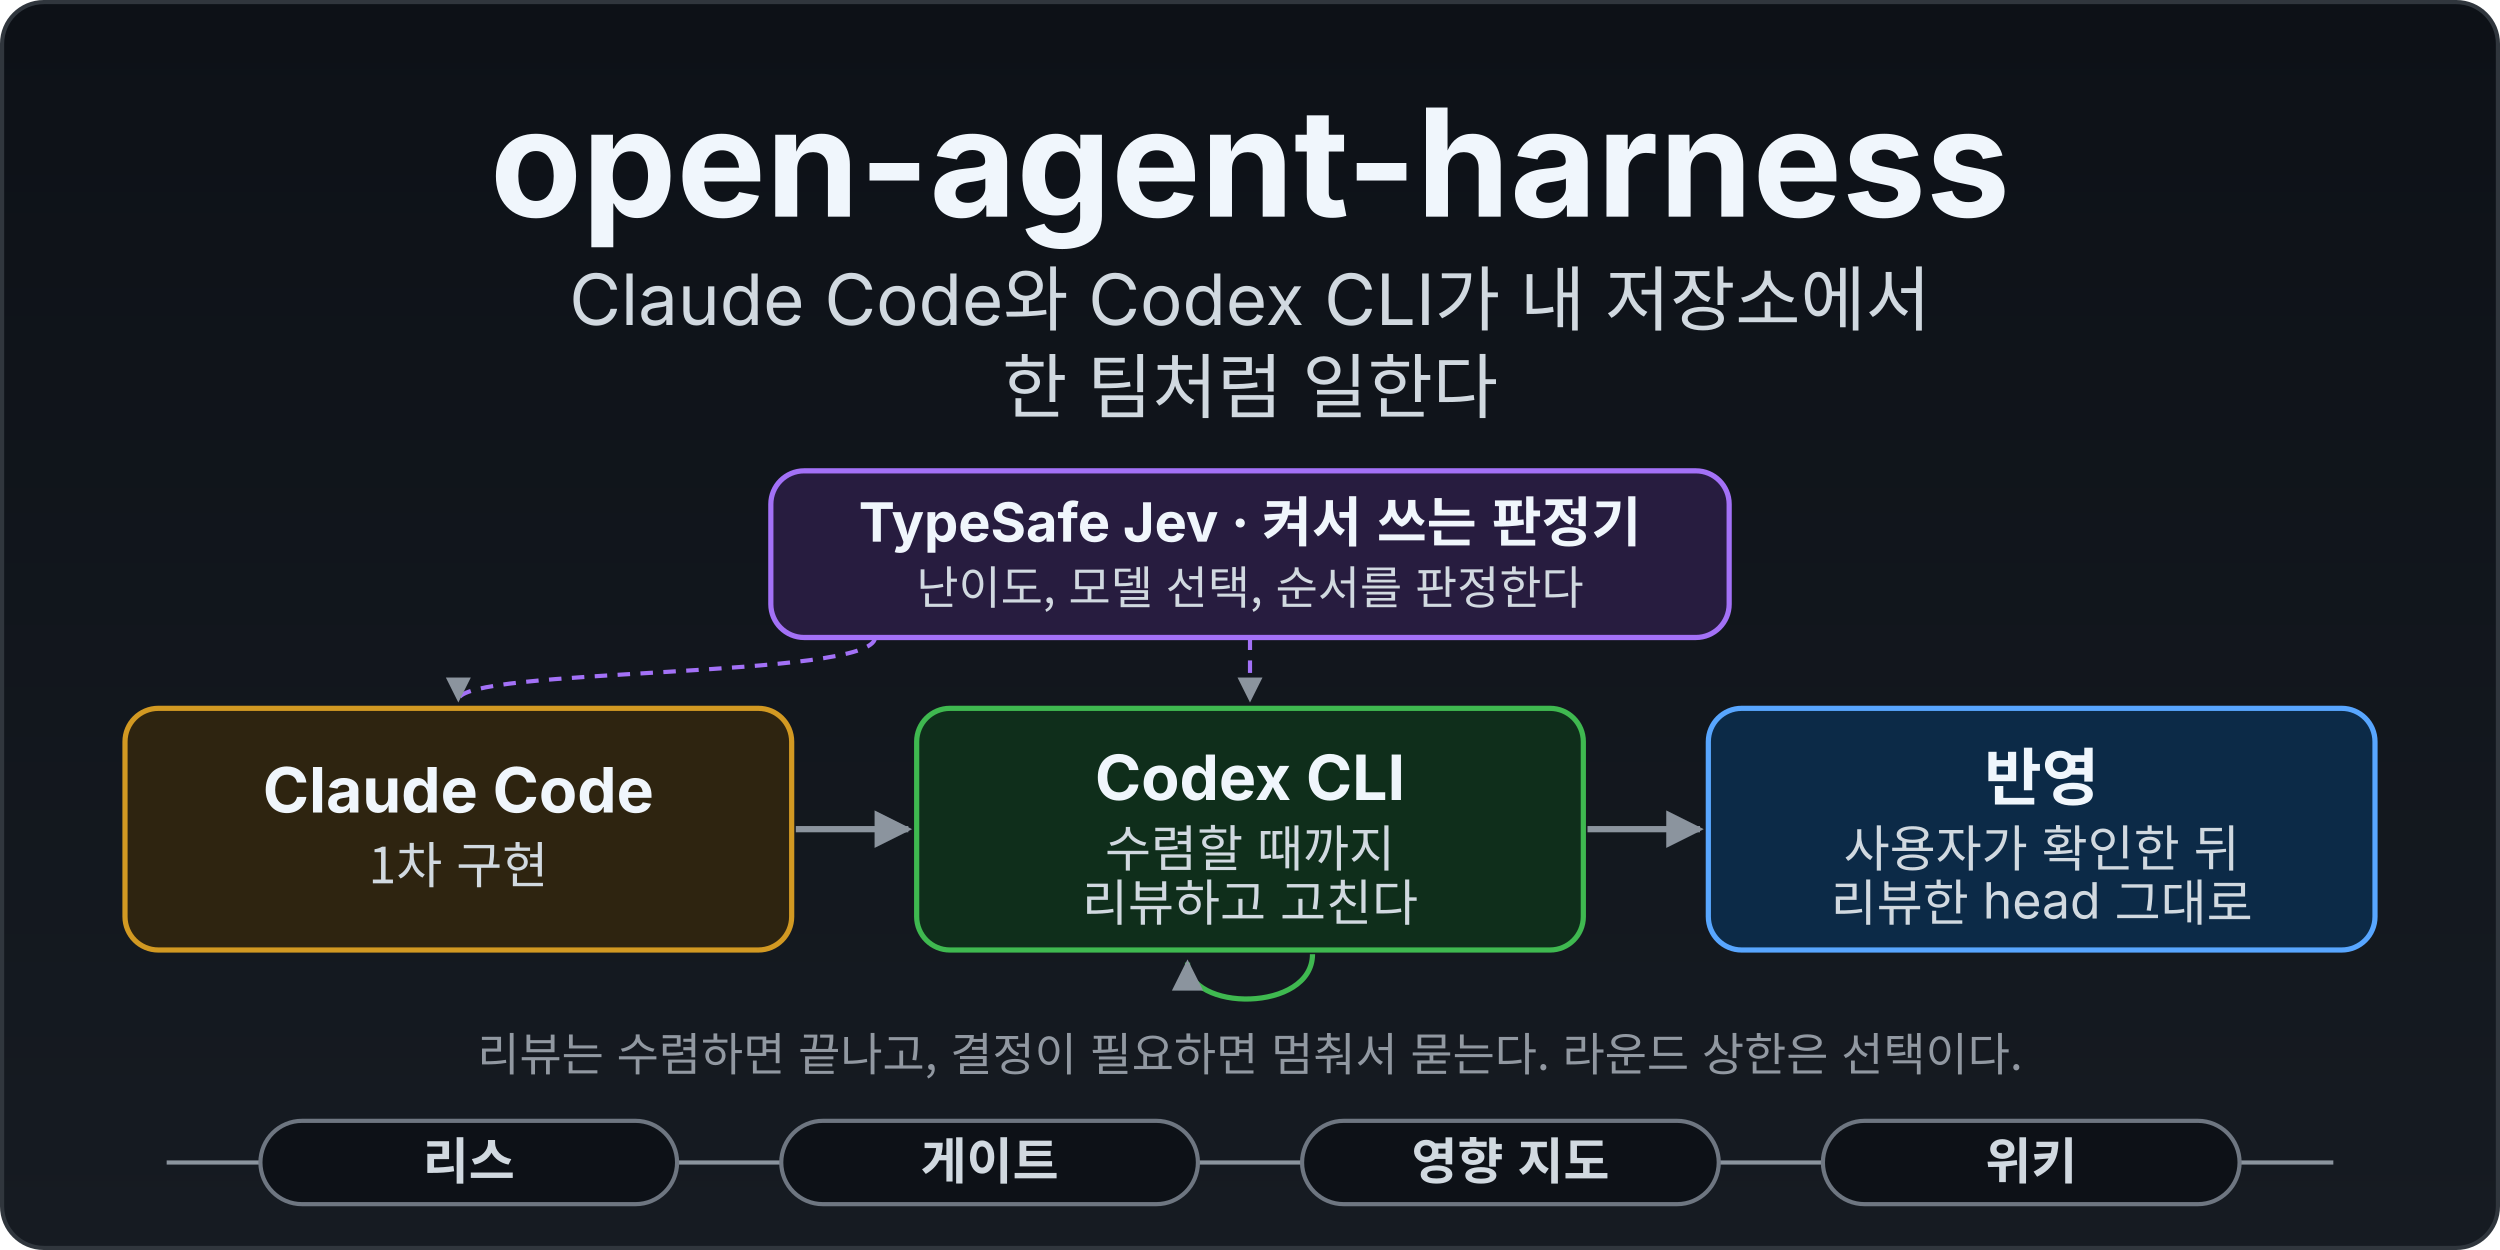
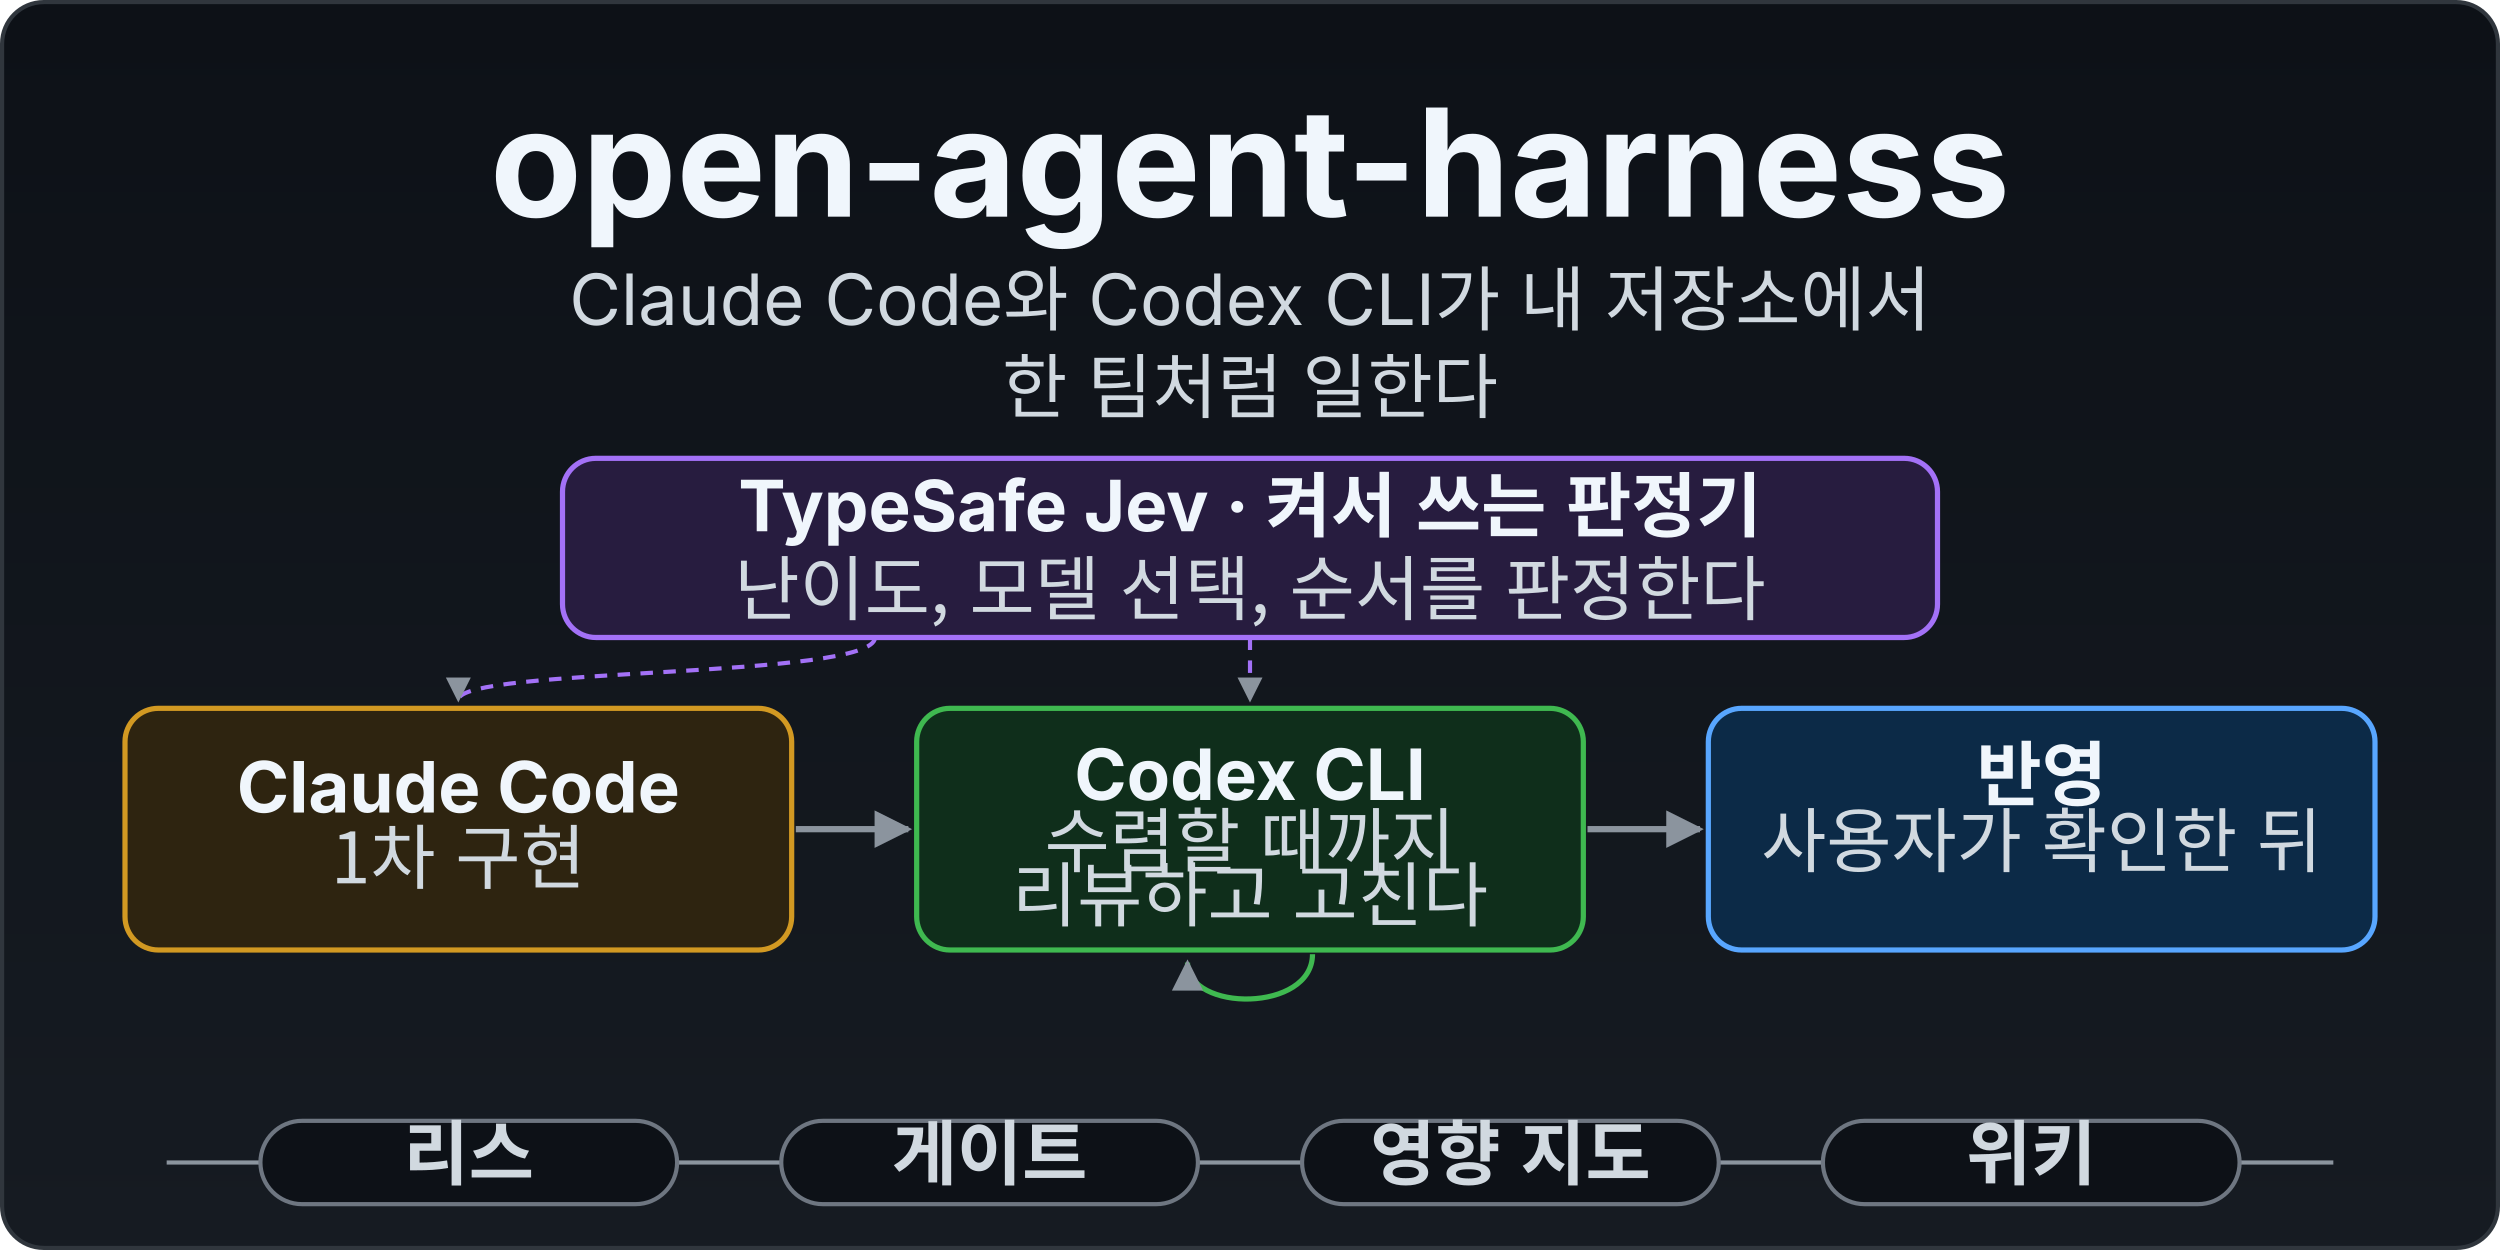
<svg xmlns="http://www.w3.org/2000/svg" width="1200" height="600" viewBox="0 0 1200 600" role="img" aria-labelledby="title desc" xml:lang="ko">
  <defs>
    <linearGradient id="bg" x1="0" y1="0" x2="0" y2="1">
      <stop offset="0" stop-color="#0d1117" />
      <stop offset="1" stop-color="#161b22" />
    </linearGradient>
    <marker id="arrow" viewBox="0 0 10 10" refX="9" refY="5" markerWidth="6" markerHeight="6" orient="auto-start-reverse">
      <path d="M0,0 L10,5 L0,10 z" fill="#8b949e" />
    </marker>
  </defs>
  <style>
text { font-family: -apple-system, BlinkMacSystemFont, "Apple SD Gothic Neo", "Malgun Gothic", "Noto Sans KR", "Segoe UI", sans-serif; text-anchor: middle; }
.title { font-size: 72px; font-weight: 700; fill: #f0f6fc; }
.pitch { font-size: 34px; fill: #d1d9e0; }
- .jev { font-size: 26px; font-weight: 700; fill: #f0f6fc; }
- .jevhint { font-size: 22px; fill: #d1d9e0; }
- .name { font-size: 30px; font-weight: 700; fill: #f0f6fc; }
- .hint { font-size: 24px; fill: #d1d9e0; }
- .note { font-size: 22px; fill: #9198a1; }
- .rail { font-size: 24px; font-weight: 600; fill: #d1d9e0; }
+ .jev { font-size: 34px; font-weight: 700; fill: #f0f6fc; }
+ .jevhint { font-size: 34px; fill: #d1d9e0; }
+ .name { font-size: 34px; font-weight: 700; fill: #f0f6fc; }
+ .hint { font-size: 34px; fill: #d1d9e0; }
+ .rail { font-size: 34px; font-weight: 600; fill: #d1d9e0; }
</style>
  <rect x="1" y="1" width="1198" height="598" rx="20" fill="url(#bg)" stroke="#30363d" stroke-width="2" />
  <text class="title" x="600" y="104">open-agent-harness</text>
  <text class="pitch" x="600" y="156">Claude Code와 Codex CLI가 내 저장소에서</text>
  <text class="pitch" x="600" y="198">한 팀처럼 일한다</text>
-   <rect x="370" y="226" width="460" height="80" rx="16" fill="#271c3f" stroke="#a371f7" stroke-width="2.5" />
-   <text class="jev" x="600" y="260">TypeSafe Jev · 켜서 쓰는 판정기</text>
-   <text class="jevhint" x="600" y="290">난이도, 모델 선택, 순서를 판정한다</text>
+   <rect x="270" y="220" width="660" height="86" rx="16" fill="#271c3f" stroke="#a371f7" stroke-width="2.5" />
+   <text class="jev" x="600" y="255">TypeSafe Jev · 켜서 쓰는 판정기</text>
+   <text class="jevhint" x="600" y="295">난이도, 모델 선택, 순서를 판정한다</text>
  <path d="M420,306 C420,326 220,320 220,336" fill="none" stroke="#a371f7" stroke-width="2" stroke-dasharray="6 5" marker-end="url(#arrow)" />
  <line x1="600" y1="306" x2="600" y2="336" stroke="#a371f7" stroke-width="2" stroke-dasharray="6 5" marker-end="url(#arrow)" />
  <rect x="60" y="340" width="320" height="116" rx="16" fill="#2e2410" stroke="#d29922" stroke-width="2.5" />
  <text class="name" x="220" y="390">Claude Code</text>
  <text class="hint" x="220" y="424">1차 구현</text>
  <rect x="440" y="340" width="320" height="116" rx="16" fill="#0f2e1b" stroke="#3fb950" stroke-width="2.5" />
  <text class="name" x="600" y="384">Codex CLI</text>
  <text class="hint" x="600" y="416">수렴할 때까지</text>
  <text class="hint" x="600" y="442">리뷰하고 고친다</text>
  <rect x="820" y="340" width="320" height="116" rx="16" fill="#0c2a47" stroke="#58a6ff" stroke-width="2.5" />
  <text class="name" x="980" y="384">반영</text>
  <text class="hint" x="980" y="416">사용자가 확인한 뒤</text>
-   <text class="hint" x="980" y="442">리뷰한 head 그대로</text>
  <line x1="382" y1="398" x2="436" y2="398" stroke="#8b949e" stroke-width="3" marker-end="url(#arrow)" />
  <line x1="762" y1="398" x2="816" y2="398" stroke="#8b949e" stroke-width="3" marker-end="url(#arrow)" />
  <path d="M630,458 C630,486 570,486 570,462" fill="none" stroke="#3fb950" stroke-width="2.5" marker-end="url(#arrow)" />
-   <text class="note" x="600" y="514">리뷰는 수렴하면 끝나고, 결정이 필요하면 멈춰서 묻는다. 라운드 상한은 선택이다.</text>
  <line x1="80" y1="558" x2="1120" y2="558" stroke="#8b949e" stroke-width="2" />
  <rect x="125" y="538" width="200" height="40" rx="20" fill="#0d1117" stroke="#6e7681" stroke-width="2" />
  <text class="rail" x="225" y="566">리스</text>
  <rect x="375" y="538" width="200" height="40" rx="20" fill="#0d1117" stroke="#6e7681" stroke-width="2" />
  <text class="rail" x="475" y="566">게이트</text>
  <rect x="625" y="538" width="200" height="40" rx="20" fill="#0d1117" stroke="#6e7681" stroke-width="2" />
  <text class="rail" x="725" y="566">영향 지도</text>
  <rect x="875" y="538" width="200" height="40" rx="20" fill="#0d1117" stroke="#6e7681" stroke-width="2" />
  <text class="rail" x="975" y="566">위키</text>
</svg>
